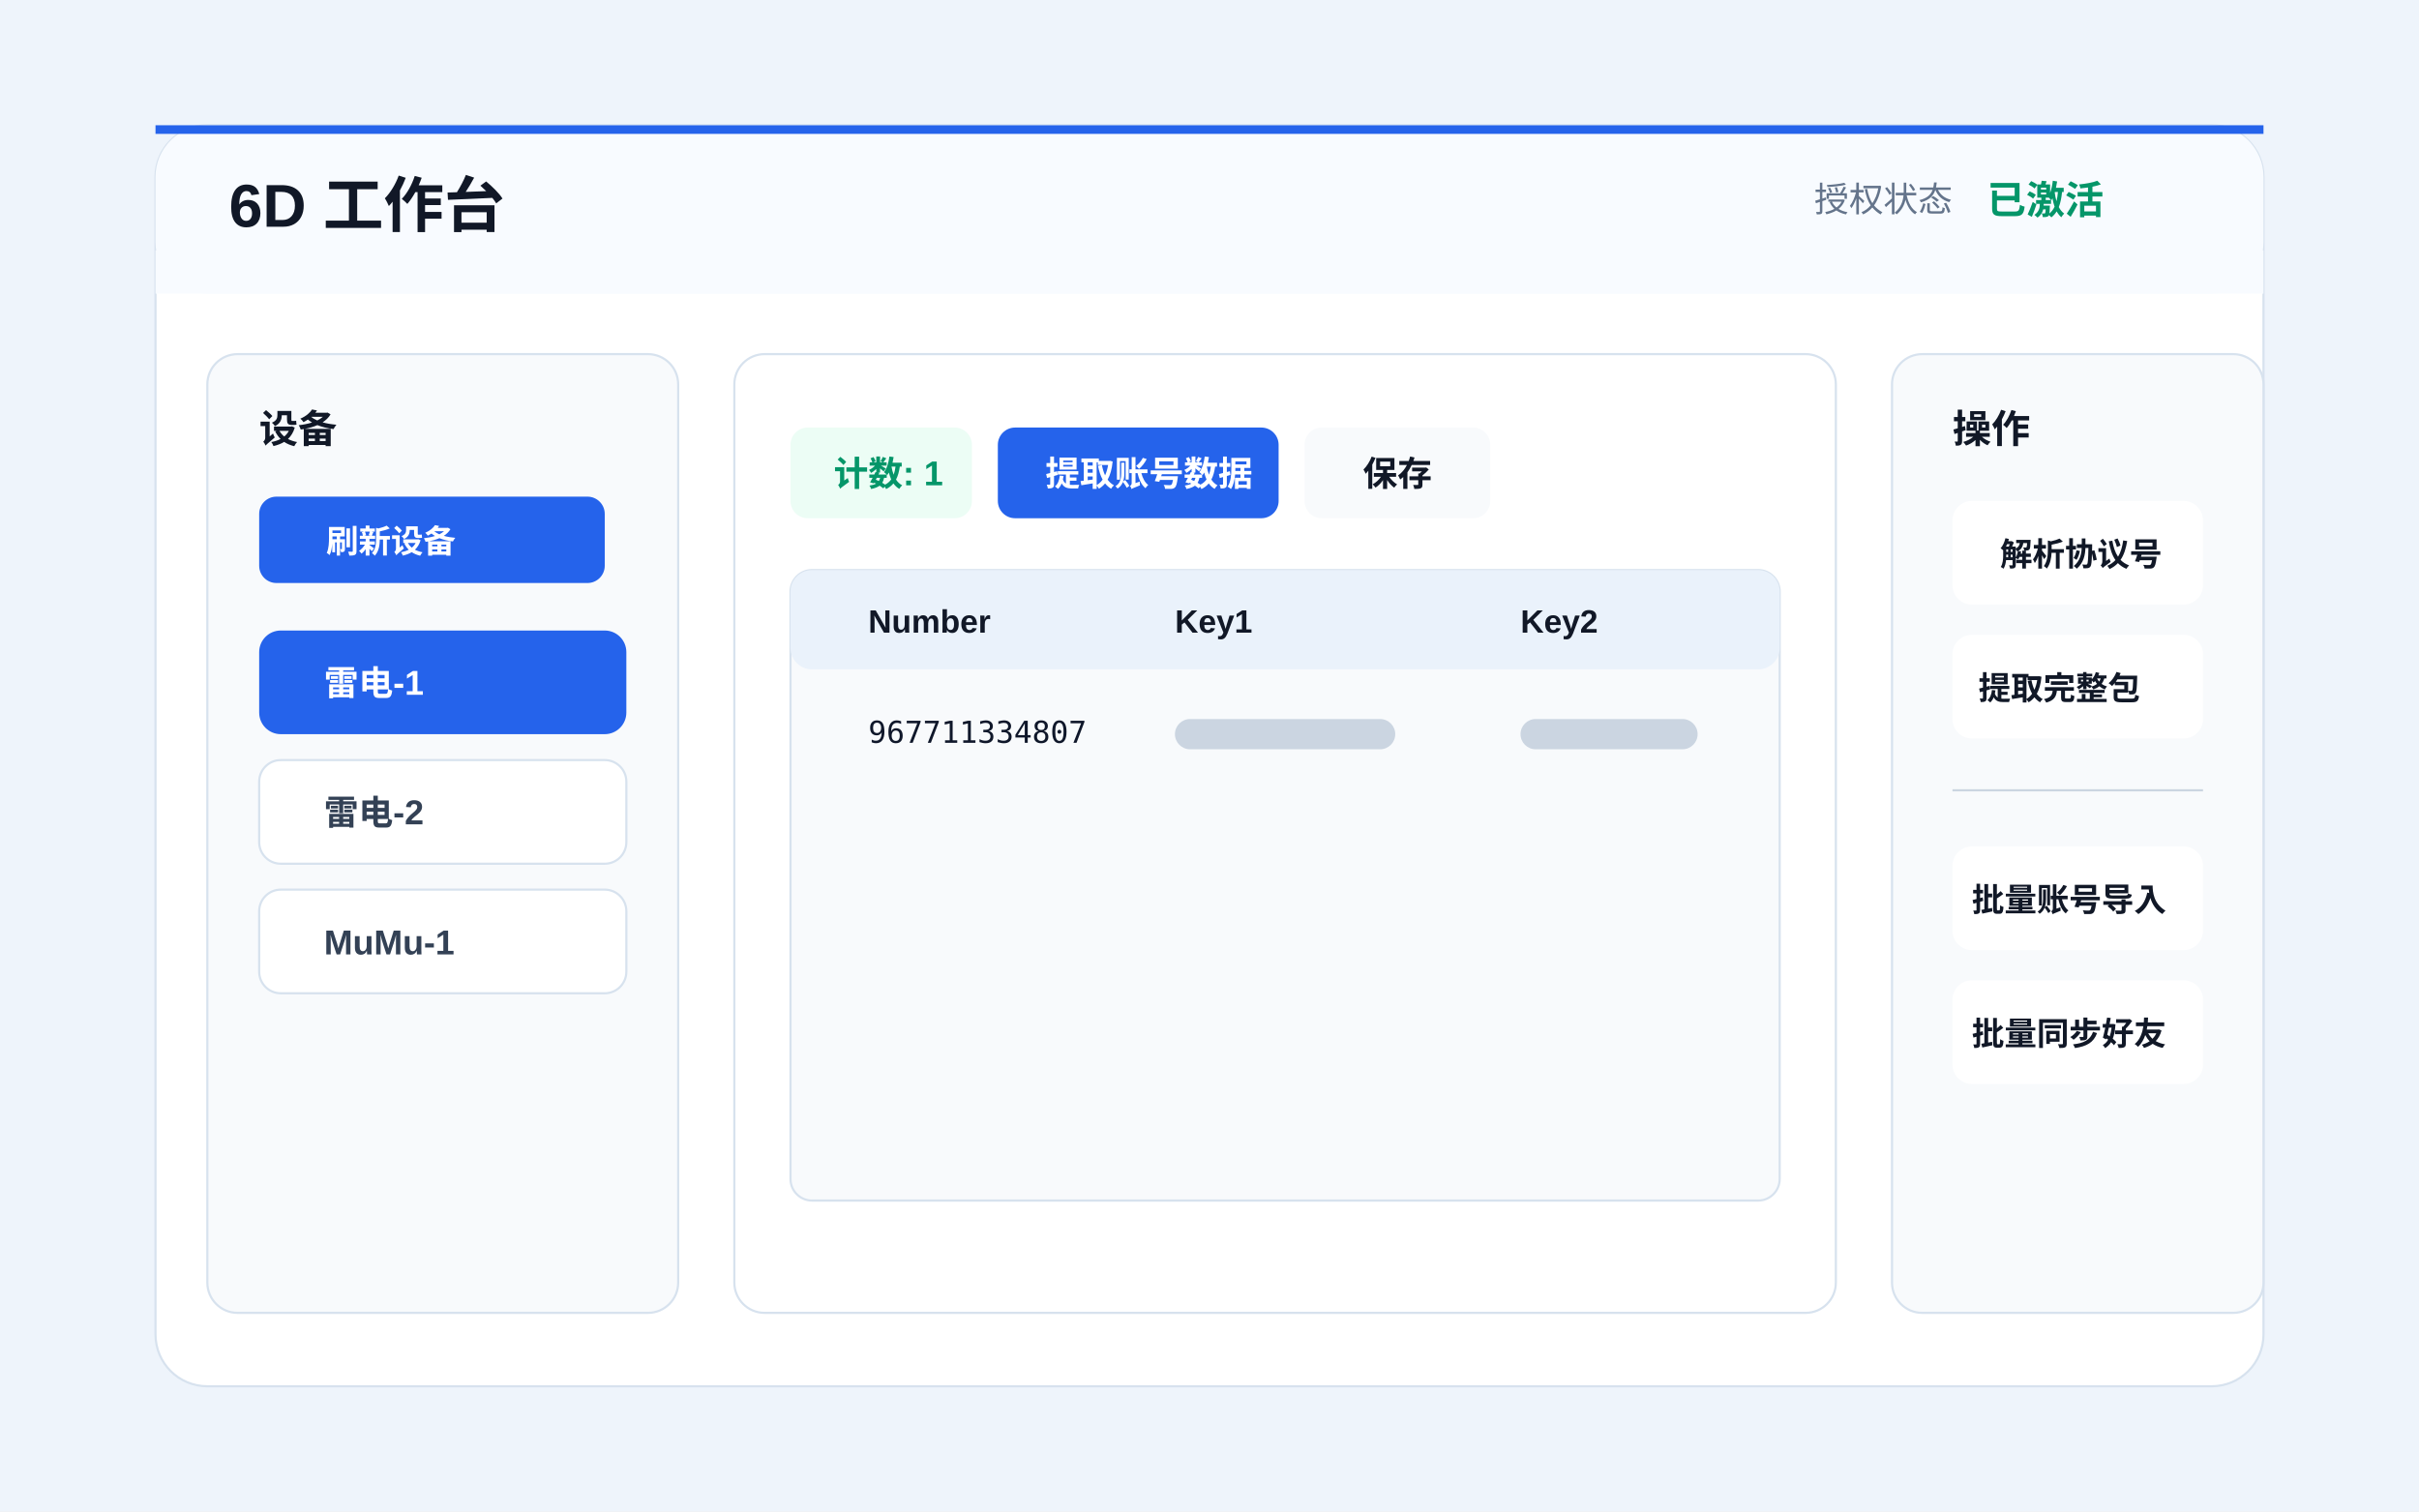
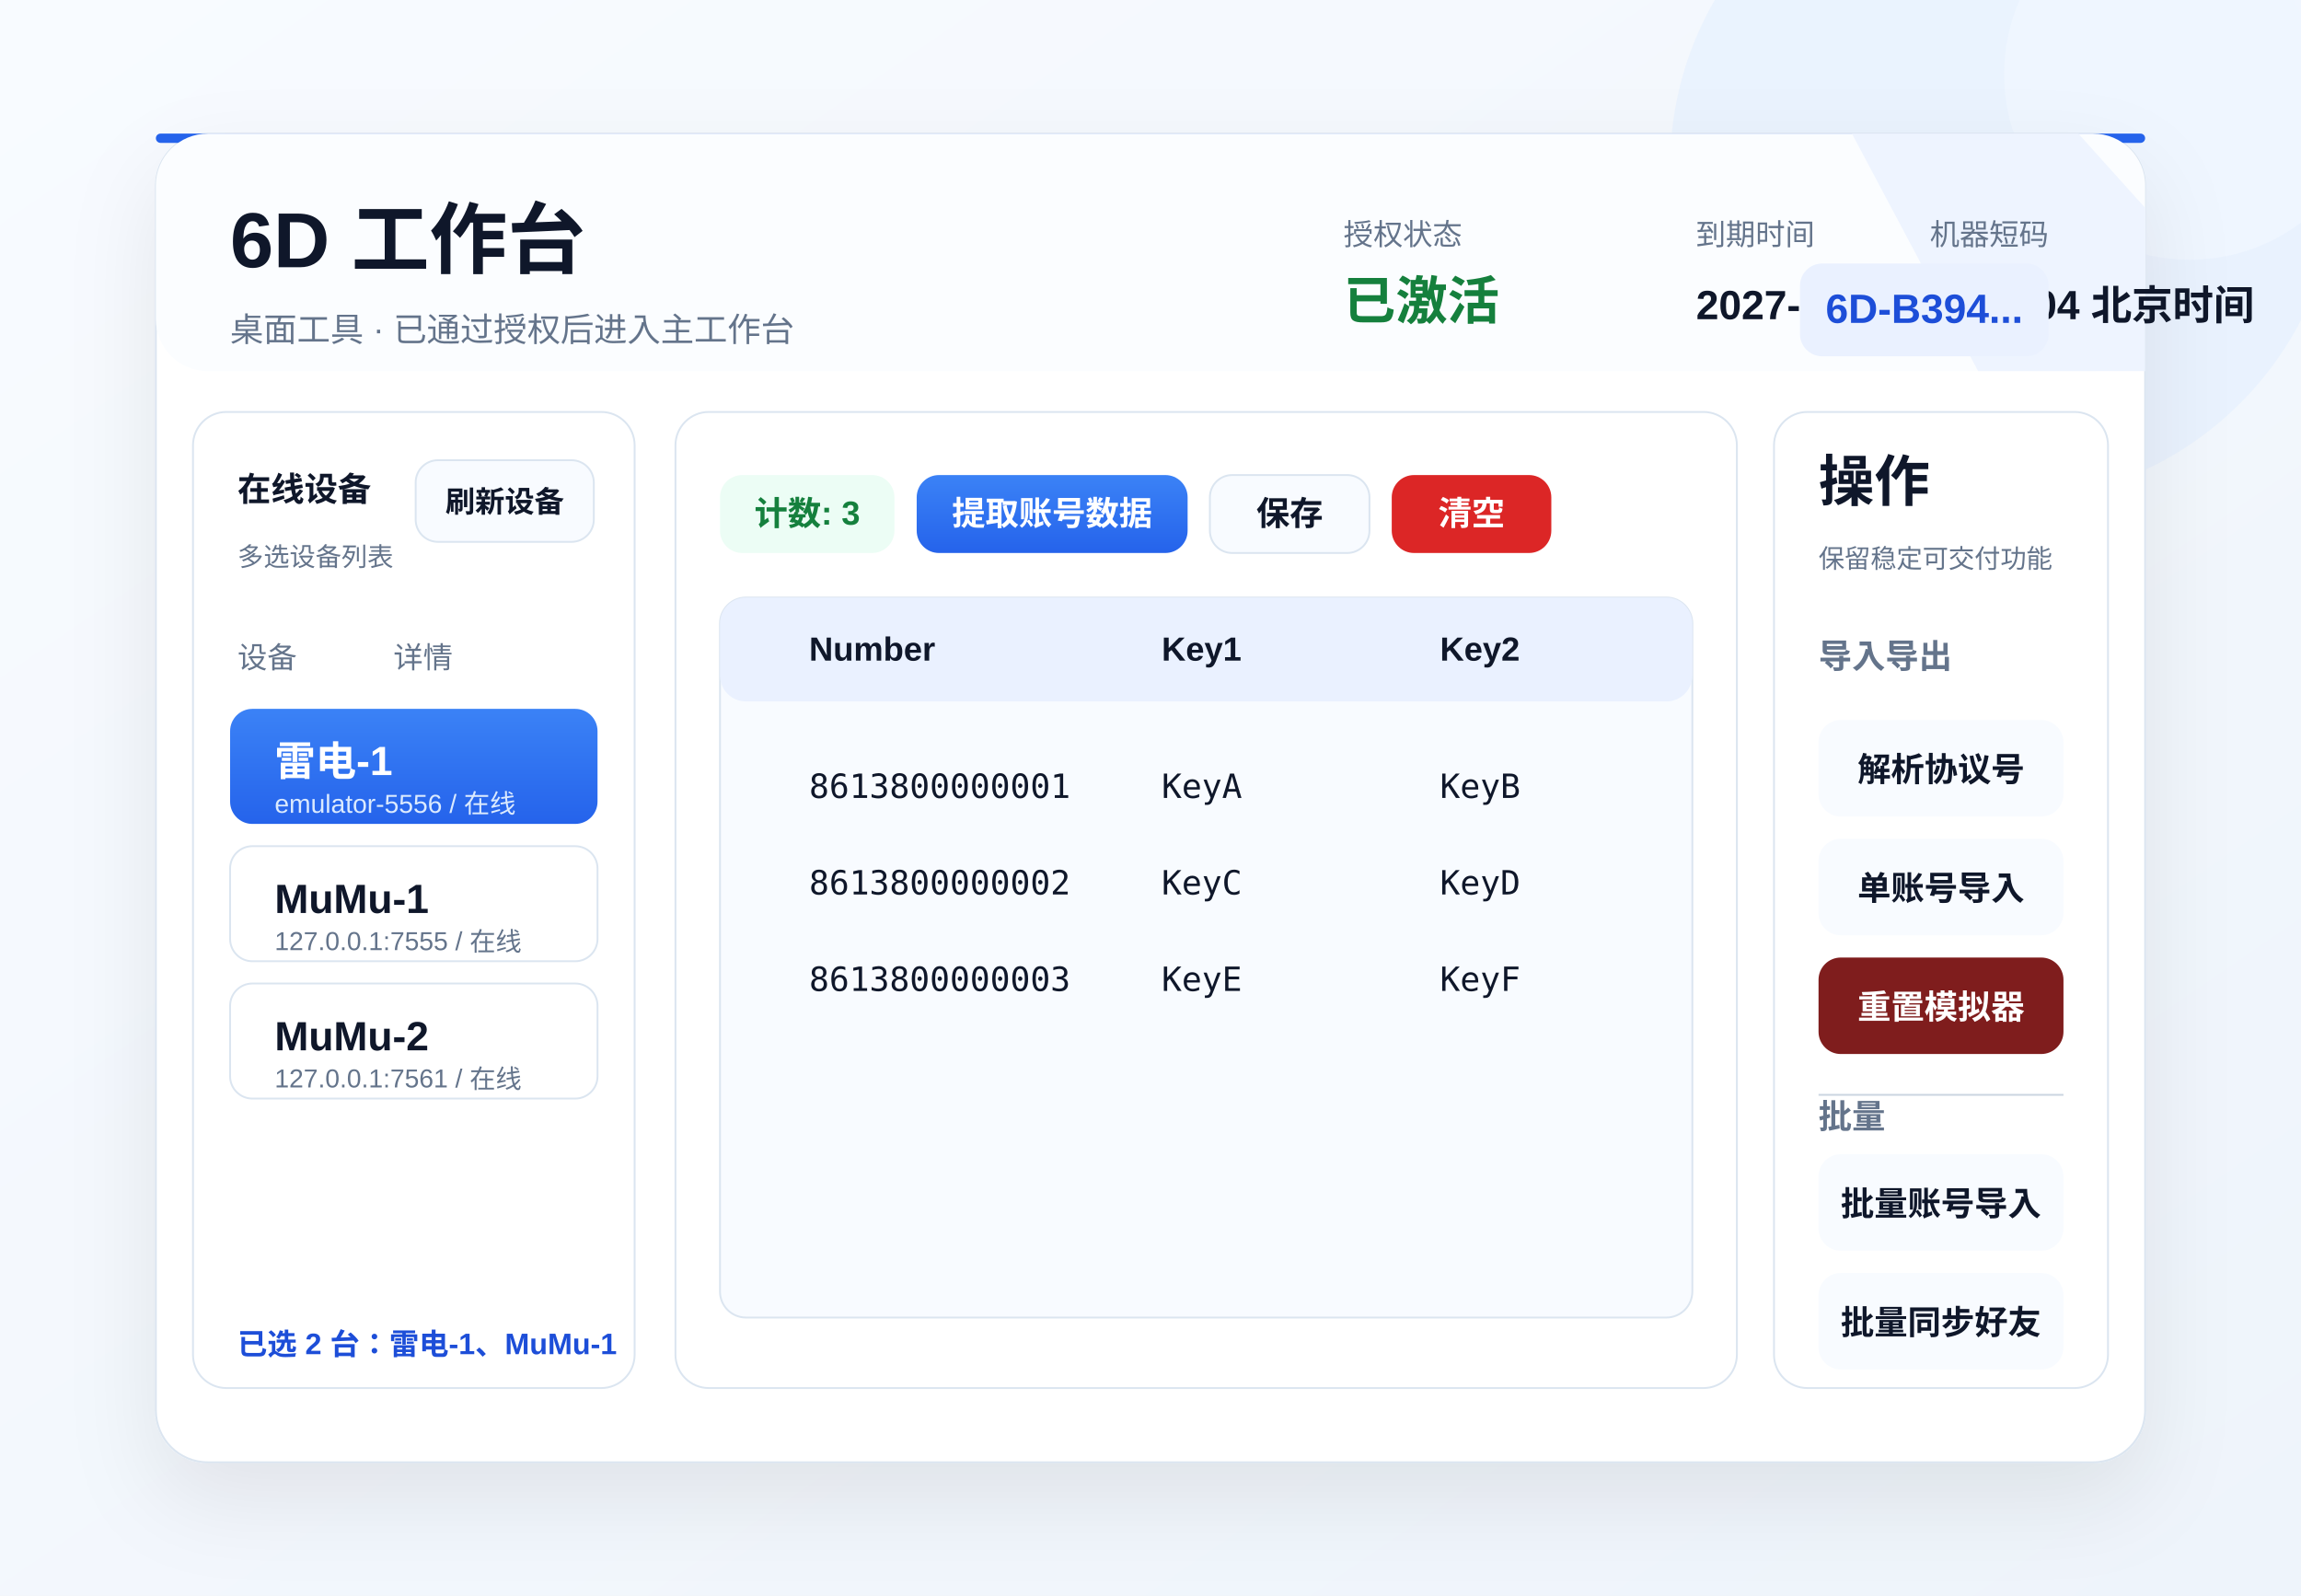
- <svg xmlns="http://www.w3.org/2000/svg" width="1120" height="700" viewBox="0 0 1120 700" role="img" aria-labelledby="title desc">
-   <rect width="1120" height="700" fill="#eef4fb" />
-   <rect x="72" y="58" width="976" height="584" rx="24" fill="#ffffff" stroke="#d7e2ee" />
-   <rect x="72" y="58" width="976" height="78" rx="24" fill="#f8fbff" />
-   <rect x="72" y="116" width="976" height="20" fill="#f8fbff" />
-   <rect x="72" y="58" width="976" height="4" fill="#2563eb" />
-   <text x="106" y="105" font-family="Segoe UI, Microsoft YaHei, Arial" font-size="28" font-weight="700" fill="#111827">6D 工作台</text>
-   <text x="840" y="98" font-family="Segoe UI, Microsoft YaHei, Arial" font-size="16" fill="#64748b">授权状态</text>
-   <text x="920" y="99" font-family="Segoe UI, Microsoft YaHei, Arial" font-size="18" font-weight="700" fill="#059669">已激活</text>
-   <rect x="96" y="164" width="218" height="444" rx="14" fill="#f8fafc" stroke="#d7e2ee" />
-   <text x="120" y="205" font-family="Segoe UI, Microsoft YaHei, Arial" font-size="18" font-weight="700" fill="#111827">设备</text>
-   <rect x="120" y="230" width="160" height="40" rx="8" fill="#2563eb" />
-   <text x="151" y="256" font-family="Segoe UI, Microsoft YaHei, Arial" font-size="15" font-weight="700" fill="#ffffff">刷新设备</text>
-   <rect x="120" y="292" width="170" height="48" rx="10" fill="#2563eb" />
-   <text x="150" y="322" font-family="Segoe UI, Microsoft YaHei, Arial" font-size="16" font-weight="700" fill="#ffffff">雷电-1</text>
-   <rect x="120" y="352" width="170" height="48" rx="10" fill="#ffffff" stroke="#d7e2ee" />
-   <text x="150" y="382" font-family="Segoe UI, Microsoft YaHei, Arial" font-size="16" font-weight="600" fill="#334155">雷电-2</text>
-   <rect x="120" y="412" width="170" height="48" rx="10" fill="#ffffff" stroke="#d7e2ee" />
-   <text x="150" y="442" font-family="Segoe UI, Microsoft YaHei, Arial" font-size="16" font-weight="600" fill="#334155">MuMu-1</text>
-   <rect x="340" y="164" width="510" height="444" rx="14" fill="#ffffff" stroke="#d7e2ee" />
-   <rect x="366" y="198" width="84" height="42" rx="8" fill="#ecfdf5" />
-   <text x="386" y="225" font-family="Segoe UI, Microsoft YaHei, Arial" font-size="16" font-weight="700" fill="#059669">计数: 1</text>
-   <rect x="462" y="198" width="130" height="42" rx="8" fill="#2563eb" />
-   <text x="484" y="225" font-family="Segoe UI, Microsoft YaHei, Arial" font-size="16" font-weight="700" fill="#ffffff">提取账号数据</text>
-   <rect x="604" y="198" width="86" height="42" rx="8" fill="#f8fafc" />
-   <text x="631" y="225" font-family="Segoe UI, Microsoft YaHei, Arial" font-size="16" font-weight="700" fill="#111827">保存</text>
-   <rect x="366" y="264" width="458" height="292" rx="10" fill="#f8fafc" stroke="#d7e2ee" />
-   <rect x="366" y="264" width="458" height="46" rx="10" fill="#eaf2fb" />
-   <text x="402" y="293" font-family="Segoe UI, Microsoft YaHei, Arial" font-size="15" font-weight="700" fill="#111827">Number</text>
-   <text x="544" y="293" font-family="Segoe UI, Microsoft YaHei, Arial" font-size="15" font-weight="700" fill="#111827">Key1</text>
-   <text x="704" y="293" font-family="Segoe UI, Microsoft YaHei, Arial" font-size="15" font-weight="700" fill="#111827">Key2</text>
-   <text x="402" y="344" font-family="Consolas, monospace" font-size="14" fill="#0f172a">967711334807</text>
-   <rect x="544" y="333" width="102" height="14" rx="7" fill="#cbd5e1" />
-   <rect x="704" y="333" width="82" height="14" rx="7" fill="#cbd5e1" />
-   <rect x="876" y="164" width="172" height="444" rx="14" fill="#f8fafc" stroke="#d7e2ee" />
-   <text x="904" y="205" font-family="Segoe UI, Microsoft YaHei, Arial" font-size="18" font-weight="700" fill="#111827">操作</text>
-   <rect x="904" y="232" width="116" height="48" rx="9" fill="#ffffff" />
-   <text x="926" y="262" font-family="Segoe UI, Microsoft YaHei, Arial" font-size="15" font-weight="700" fill="#111827">解析协议号</text>
-   <rect x="904" y="294" width="116" height="48" rx="9" fill="#ffffff" />
-   <text x="916" y="324" font-family="Segoe UI, Microsoft YaHei, Arial" font-size="15" font-weight="700" fill="#111827">提取完整包</text>
-   <line x1="904" y1="366" x2="1020" y2="366" stroke="#cbd5e1" />
-   <rect x="904" y="392" width="116" height="48" rx="9" fill="#ffffff" />
-   <text x="913" y="422" font-family="Segoe UI, Microsoft YaHei, Arial" font-size="15" font-weight="700" fill="#111827">批量账号导入</text>
-   <rect x="904" y="454" width="116" height="48" rx="9" fill="#ffffff" />
-   <text x="913" y="484" font-family="Segoe UI, Microsoft YaHei, Arial" font-size="15" font-weight="700" fill="#111827">批量同步好友</text>
+ <svg xmlns="http://www.w3.org/2000/svg" width="1240" height="860" viewBox="0 0 1240 860" role="img" aria-labelledby="title desc">
+   <defs>
+     <linearGradient id="bg" x1="0" y1="0" x2="1" y2="1">
+       <stop offset="0%" stop-color="#f8fbff" />
+       <stop offset="100%" stop-color="#eef4fb" />
+     </linearGradient>
+     <linearGradient id="blue" x1="0" y1="0" x2="0" y2="1">
+       <stop offset="0%" stop-color="#3b82f6" />
+       <stop offset="100%" stop-color="#2563eb" />
+     </linearGradient>
+     <filter id="shadow" x="-10%" y="-10%" width="120%" height="120%">
+       <feDropShadow dx="0" dy="20" stdDeviation="24" flood-color="#0f172a" flood-opacity=".08" />
+     </filter>
+   </defs>
+   <rect width="1240" height="860" fill="url(#bg)" />
+   <circle cx="1080" cy="90" r="180" fill="#dbeafe" opacity=".38" />
+   <circle cx="1180" cy="40" r="100" fill="#eff6ff" opacity=".9" />
+   <rect x="84" y="72" width="1072" height="716" rx="28" fill="#ffffff" stroke="#dbe5f0" filter="url(#shadow)" />
+   <rect x="84" y="72" width="1072" height="5" rx="2.5" fill="#2563eb" />
+   <rect x="84" y="72" width="1072" height="128" rx="28" fill="#fbfdff" />
+   <path d="M998 72h122l36 40v88H1066z" fill="#eef4ff" />
+   <text x="124" y="144" font-family="Segoe UI, Microsoft YaHei, Arial" font-size="42" font-weight="800" fill="#0f172a">6D 工作台</text>
+   <text x="124" y="184" font-family="Segoe UI, Microsoft YaHei, Arial" font-size="18" fill="#64748b">桌面工具 · 已通过授权后进入主工作台</text>
+   <text x="724" y="132" font-family="Segoe UI, Microsoft YaHei, Arial" font-size="16" fill="#64748b">授权状态</text>
+   <text x="724" y="172" font-family="Segoe UI, Microsoft YaHei, Arial" font-size="28" font-weight="800" fill="#15803d">已激活</text>
+   <text x="914" y="132" font-family="Segoe UI, Microsoft YaHei, Arial" font-size="16" fill="#64748b">到期时间</text>
+   <text x="914" y="172" font-family="Segoe UI, Microsoft YaHei, Arial" font-size="22" font-weight="700" fill="#0f172a">2027-06-14 04:32:04 北京时间</text>
+   <text x="1104" y="132" font-family="Segoe UI, Microsoft YaHei, Arial" font-size="16" text-anchor="end" fill="#64748b">机器短码</text>
+   <rect x="970" y="142" width="134" height="50" rx="12" fill="#eaf1ff" />
+   <text x="1037" y="174" font-family="Segoe UI, Microsoft YaHei, Arial" font-size="22" font-weight="800" text-anchor="middle" fill="#1d4ed8">6D-B394...</text>
+   <rect x="104" y="222" width="238" height="526" rx="18" fill="#ffffff" stroke="#dbe5f0" />
+   <text x="128" y="270" font-family="Segoe UI, Microsoft YaHei, Arial" font-size="18" font-weight="700" fill="#0f172a">在线设备</text>
+   <text x="128" y="305" font-family="Segoe UI, Microsoft YaHei, Arial" font-size="14" fill="#64748b">多选设备列表</text>
+   <rect x="224" y="248" width="96" height="44" rx="12" fill="#f8fbff" stroke="#dbe5f0" />
+   <text x="272" y="276" font-family="Segoe UI, Microsoft YaHei, Arial" font-size="16" font-weight="700" text-anchor="middle" fill="#0f172a">刷新设备</text>
+   <text x="128" y="360" font-family="Segoe UI, Microsoft YaHei, Arial" font-size="16" fill="#64748b">设备</text>
+   <text x="244" y="360" font-family="Segoe UI, Microsoft YaHei, Arial" font-size="16" text-anchor="end" fill="#64748b">详情</text>
+   <rect x="124" y="382" width="198" height="62" rx="12" fill="url(#blue)" />
+   <text x="148" y="418" font-family="Segoe UI, Microsoft YaHei, Arial" font-size="22" font-weight="800" fill="#ffffff">雷电-1</text>
+   <text x="148" y="438" font-family="Segoe UI, Microsoft YaHei, Arial" font-size="14" fill="#dbeafe">emulator-5556 / 在线</text>
+   <rect x="124" y="456" width="198" height="62" rx="12" fill="#ffffff" stroke="#dbe5f0" />
+   <text x="148" y="492" font-family="Segoe UI, Microsoft YaHei, Arial" font-size="22" font-weight="700" fill="#0f172a">MuMu-1</text>
+   <text x="148" y="512" font-family="Segoe UI, Microsoft YaHei, Arial" font-size="14" fill="#64748b">127.0.0.1:7555 / 在线</text>
+   <rect x="124" y="530" width="198" height="62" rx="12" fill="#ffffff" stroke="#dbe5f0" />
+   <text x="148" y="566" font-family="Segoe UI, Microsoft YaHei, Arial" font-size="22" font-weight="700" fill="#0f172a">MuMu-2</text>
+   <text x="148" y="586" font-family="Segoe UI, Microsoft YaHei, Arial" font-size="14" fill="#64748b">127.0.0.1:7561 / 在线</text>
+   <text x="128" y="730" font-family="Segoe UI, Microsoft YaHei, Arial" font-size="16" font-weight="700" fill="#1d4ed8">已选 2 台：雷电-1、MuMu-1</text>
+   <rect x="364" y="222" width="572" height="526" rx="18" fill="#ffffff" stroke="#dbe5f0" />
+   <rect x="388" y="256" width="94" height="42" rx="12" fill="#ecfdf5" />
+   <text x="435" y="283" font-family="Segoe UI, Microsoft YaHei, Arial" font-size="18" font-weight="800" text-anchor="middle" fill="#15803d">计数: 3</text>
+   <rect x="494" y="256" width="146" height="42" rx="12" fill="url(#blue)" />
+   <text x="567" y="283" font-family="Segoe UI, Microsoft YaHei, Arial" font-size="18" font-weight="800" text-anchor="middle" fill="#ffffff">提取账号数据</text>
+   <rect x="652" y="256" width="86" height="42" rx="12" fill="#f8fbff" stroke="#dbe5f0" />
+   <text x="695" y="283" font-family="Segoe UI, Microsoft YaHei, Arial" font-size="18" font-weight="700" text-anchor="middle" fill="#0f172a">保存</text>
+   <rect x="750" y="256" width="86" height="42" rx="12" fill="#dc2626" />
+   <text x="793" y="283" font-family="Segoe UI, Microsoft YaHei, Arial" font-size="18" font-weight="700" text-anchor="middle" fill="#ffffff">清空</text>
+   <rect x="388" y="322" width="524" height="388" rx="14" fill="#f8fbff" stroke="#dbe5f0" />
+   <rect x="388" y="322" width="524" height="56" rx="14" fill="#eaf1ff" />
+   <text x="436" y="356" font-family="Segoe UI, Microsoft YaHei, Arial" font-size="18" font-weight="800" fill="#0f172a">Number</text>
+   <text x="626" y="356" font-family="Segoe UI, Microsoft YaHei, Arial" font-size="18" font-weight="800" fill="#0f172a">Key1</text>
+   <text x="776" y="356" font-family="Segoe UI, Microsoft YaHei, Arial" font-size="18" font-weight="800" fill="#0f172a">Key2</text>
+   <text x="436" y="430" font-family="Consolas, monospace" font-size="18" fill="#0f172a">8613800000001</text>
+   <text x="626" y="430" font-family="Consolas, monospace" font-size="18" fill="#0f172a">KeyA</text>
+   <text x="776" y="430" font-family="Consolas, monospace" font-size="18" fill="#0f172a">KeyB</text>
+   <text x="436" y="482" font-family="Consolas, monospace" font-size="18" fill="#0f172a">8613800000002</text>
+   <text x="626" y="482" font-family="Consolas, monospace" font-size="18" fill="#0f172a">KeyC</text>
+   <text x="776" y="482" font-family="Consolas, monospace" font-size="18" fill="#0f172a">KeyD</text>
+   <text x="436" y="534" font-family="Consolas, monospace" font-size="18" fill="#0f172a">8613800000003</text>
+   <text x="626" y="534" font-family="Consolas, monospace" font-size="18" fill="#0f172a">KeyE</text>
+   <text x="776" y="534" font-family="Consolas, monospace" font-size="18" fill="#0f172a">KeyF</text>
+   <rect x="956" y="222" width="180" height="526" rx="18" fill="#ffffff" stroke="#dbe5f0" />
+   <text x="980" y="270" font-family="Segoe UI, Microsoft YaHei, Arial" font-size="30" font-weight="800" fill="#0f172a">操作</text>
+   <text x="980" y="306" font-family="Segoe UI, Microsoft YaHei, Arial" font-size="14" fill="#64748b">保留稳定可交付功能</text>
+   <text x="980" y="360" font-family="Segoe UI, Microsoft YaHei, Arial" font-size="18" font-weight="700" fill="#64748b">导入导出</text>
+   <rect x="980" y="388" width="132" height="52" rx="12" fill="#f8fbff" />
+   <text x="1046" y="421" font-family="Segoe UI, Microsoft YaHei, Arial" font-size="18" font-weight="700" text-anchor="middle" fill="#0f172a">解析协议号</text>
+   <rect x="980" y="452" width="132" height="52" rx="12" fill="#f8fbff" />
+   <text x="1046" y="485" font-family="Segoe UI, Microsoft YaHei, Arial" font-size="18" font-weight="700" text-anchor="middle" fill="#0f172a">单账号导入</text>
+   <rect x="980" y="516" width="132" height="52" rx="12" fill="#7f1d1d" />
+   <text x="1046" y="549" font-family="Segoe UI, Microsoft YaHei, Arial" font-size="18" font-weight="700" text-anchor="middle" fill="#ffffff">重置模拟器</text>
+   <line x1="980" y1="590" x2="1112" y2="590" stroke="#cbd5e1" />
+   <text x="980" y="608" font-family="Segoe UI, Microsoft YaHei, Arial" font-size="18" font-weight="700" fill="#64748b">批量</text>
+   <rect x="980" y="622" width="132" height="52" rx="12" fill="#f8fbff" />
+   <text x="1046" y="655" font-family="Segoe UI, Microsoft YaHei, Arial" font-size="18" font-weight="700" text-anchor="middle" fill="#0f172a">批量账号导入</text>
+   <rect x="980" y="686" width="132" height="52" rx="12" fill="#f8fbff" />
+   <text x="1046" y="719" font-family="Segoe UI, Microsoft YaHei, Arial" font-size="18" font-weight="700" text-anchor="middle" fill="#0f172a">批量同步好友</text>
</svg>
